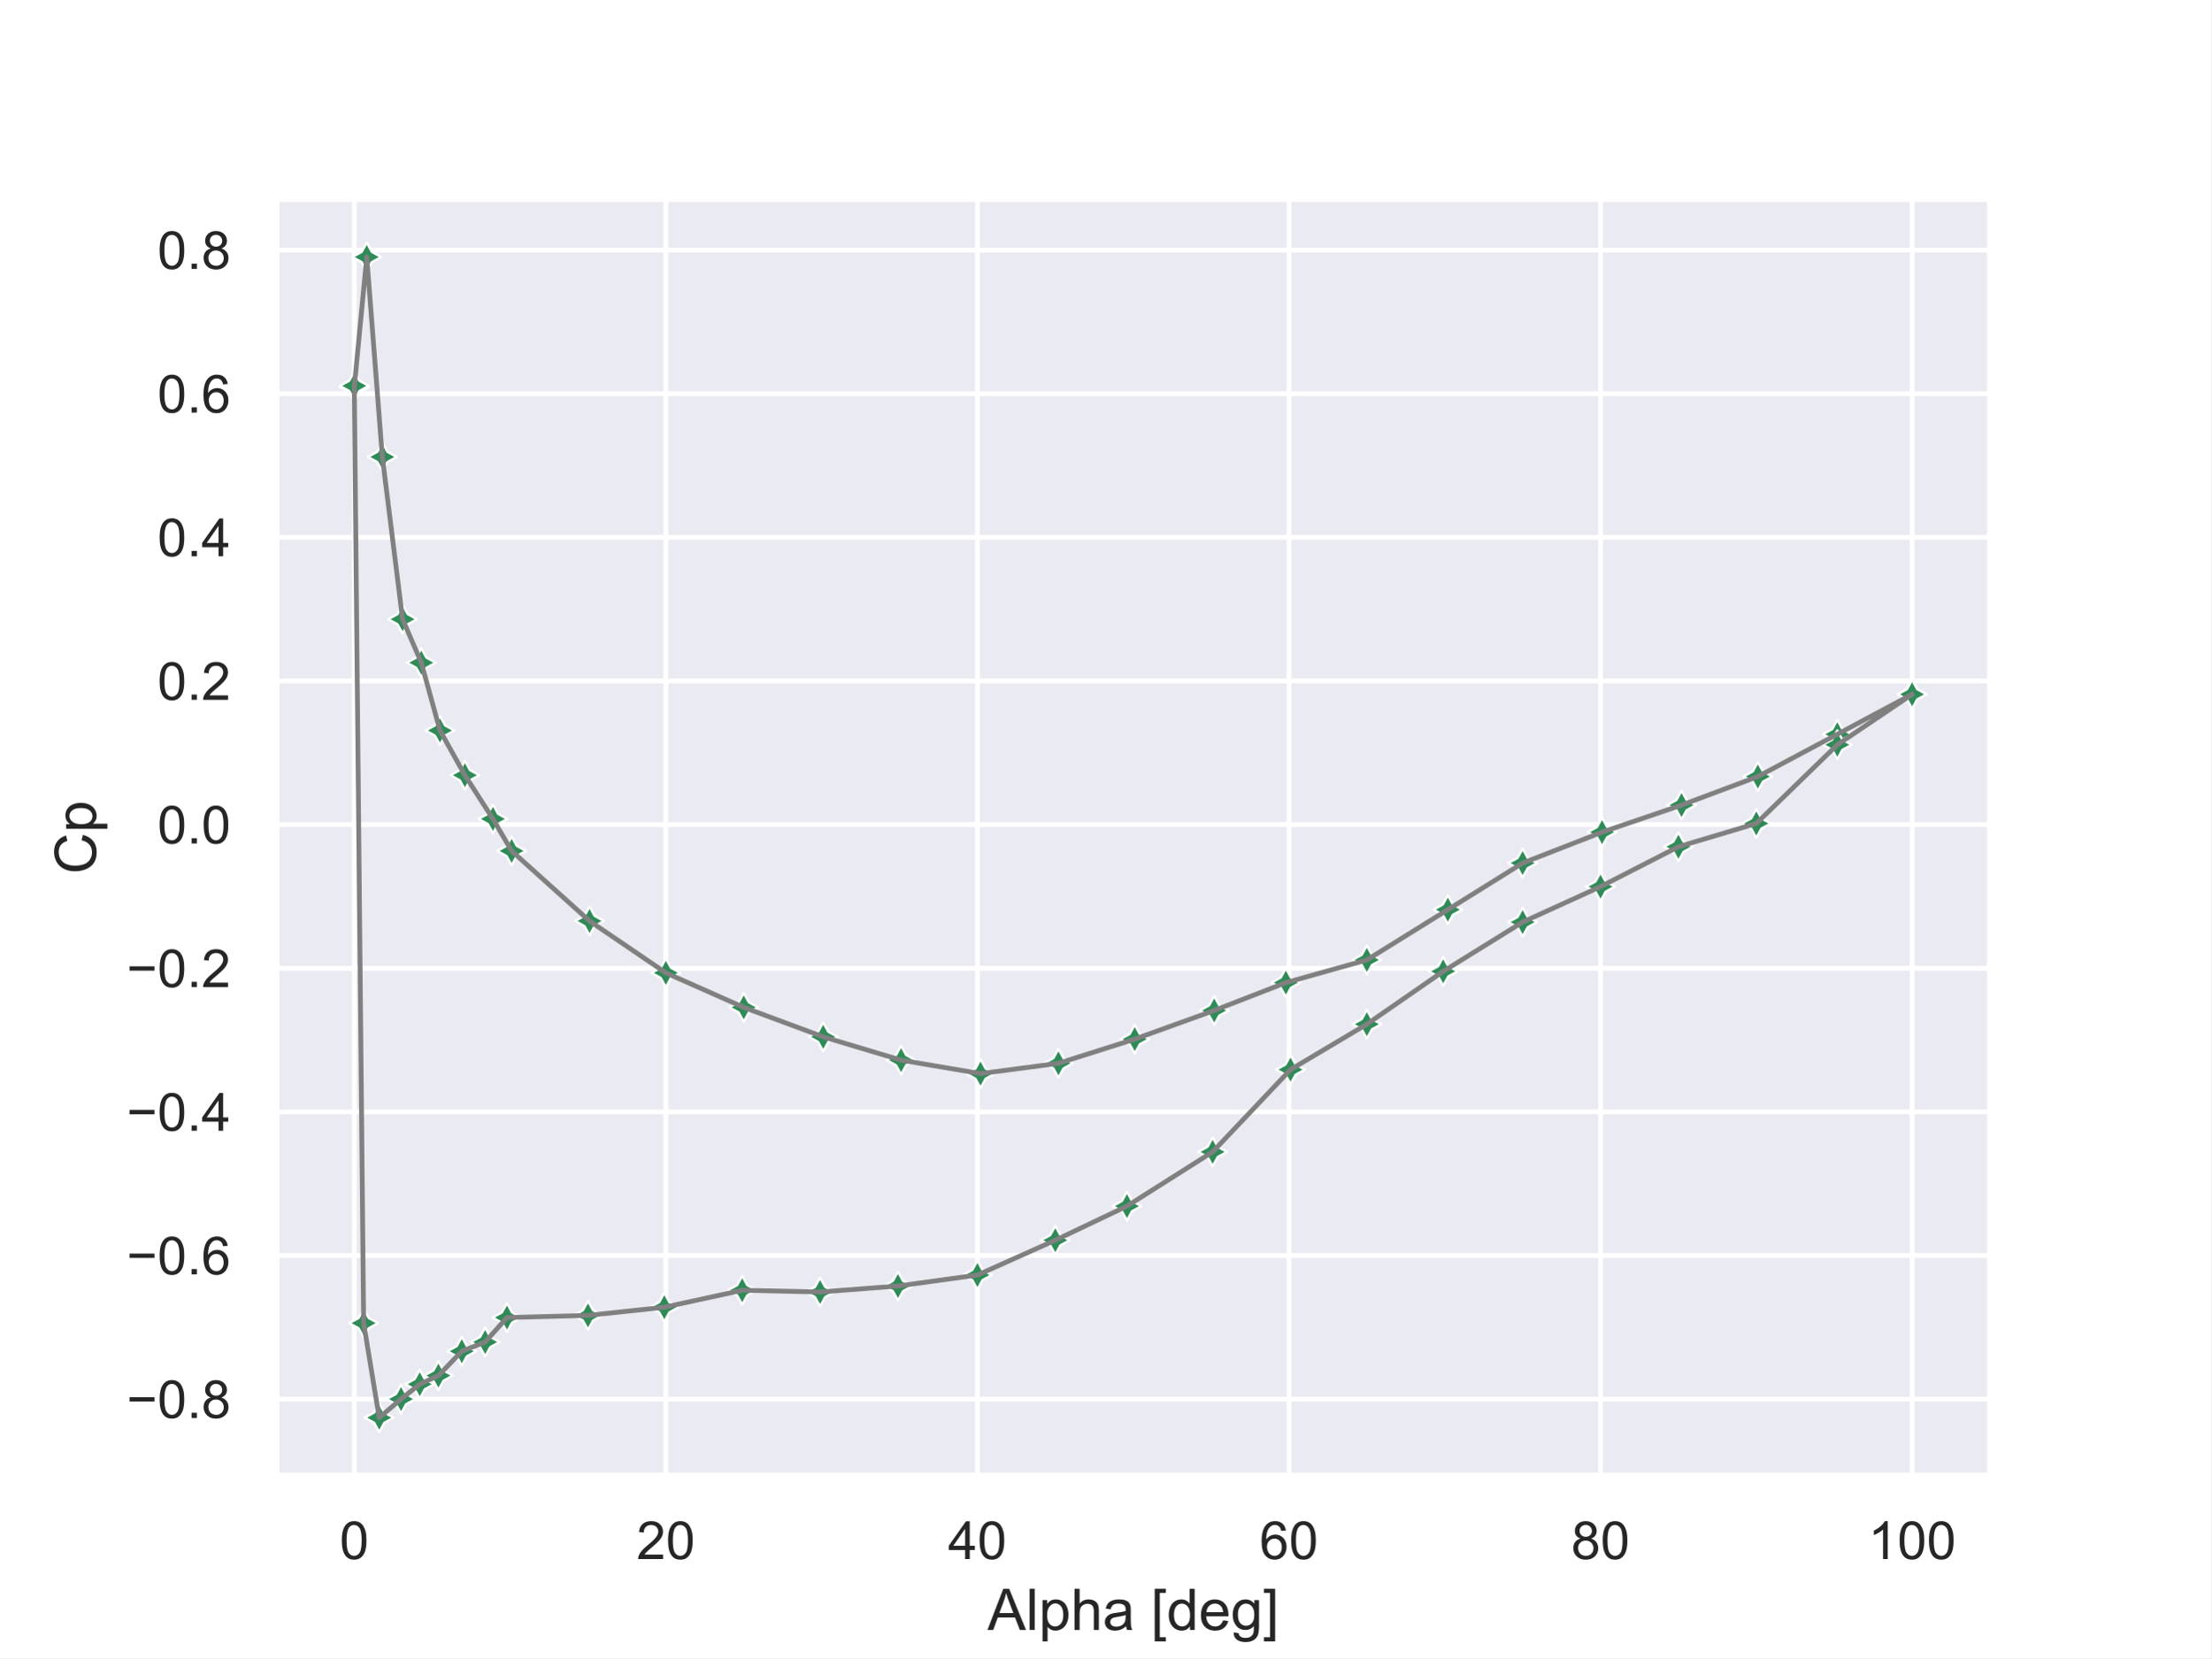
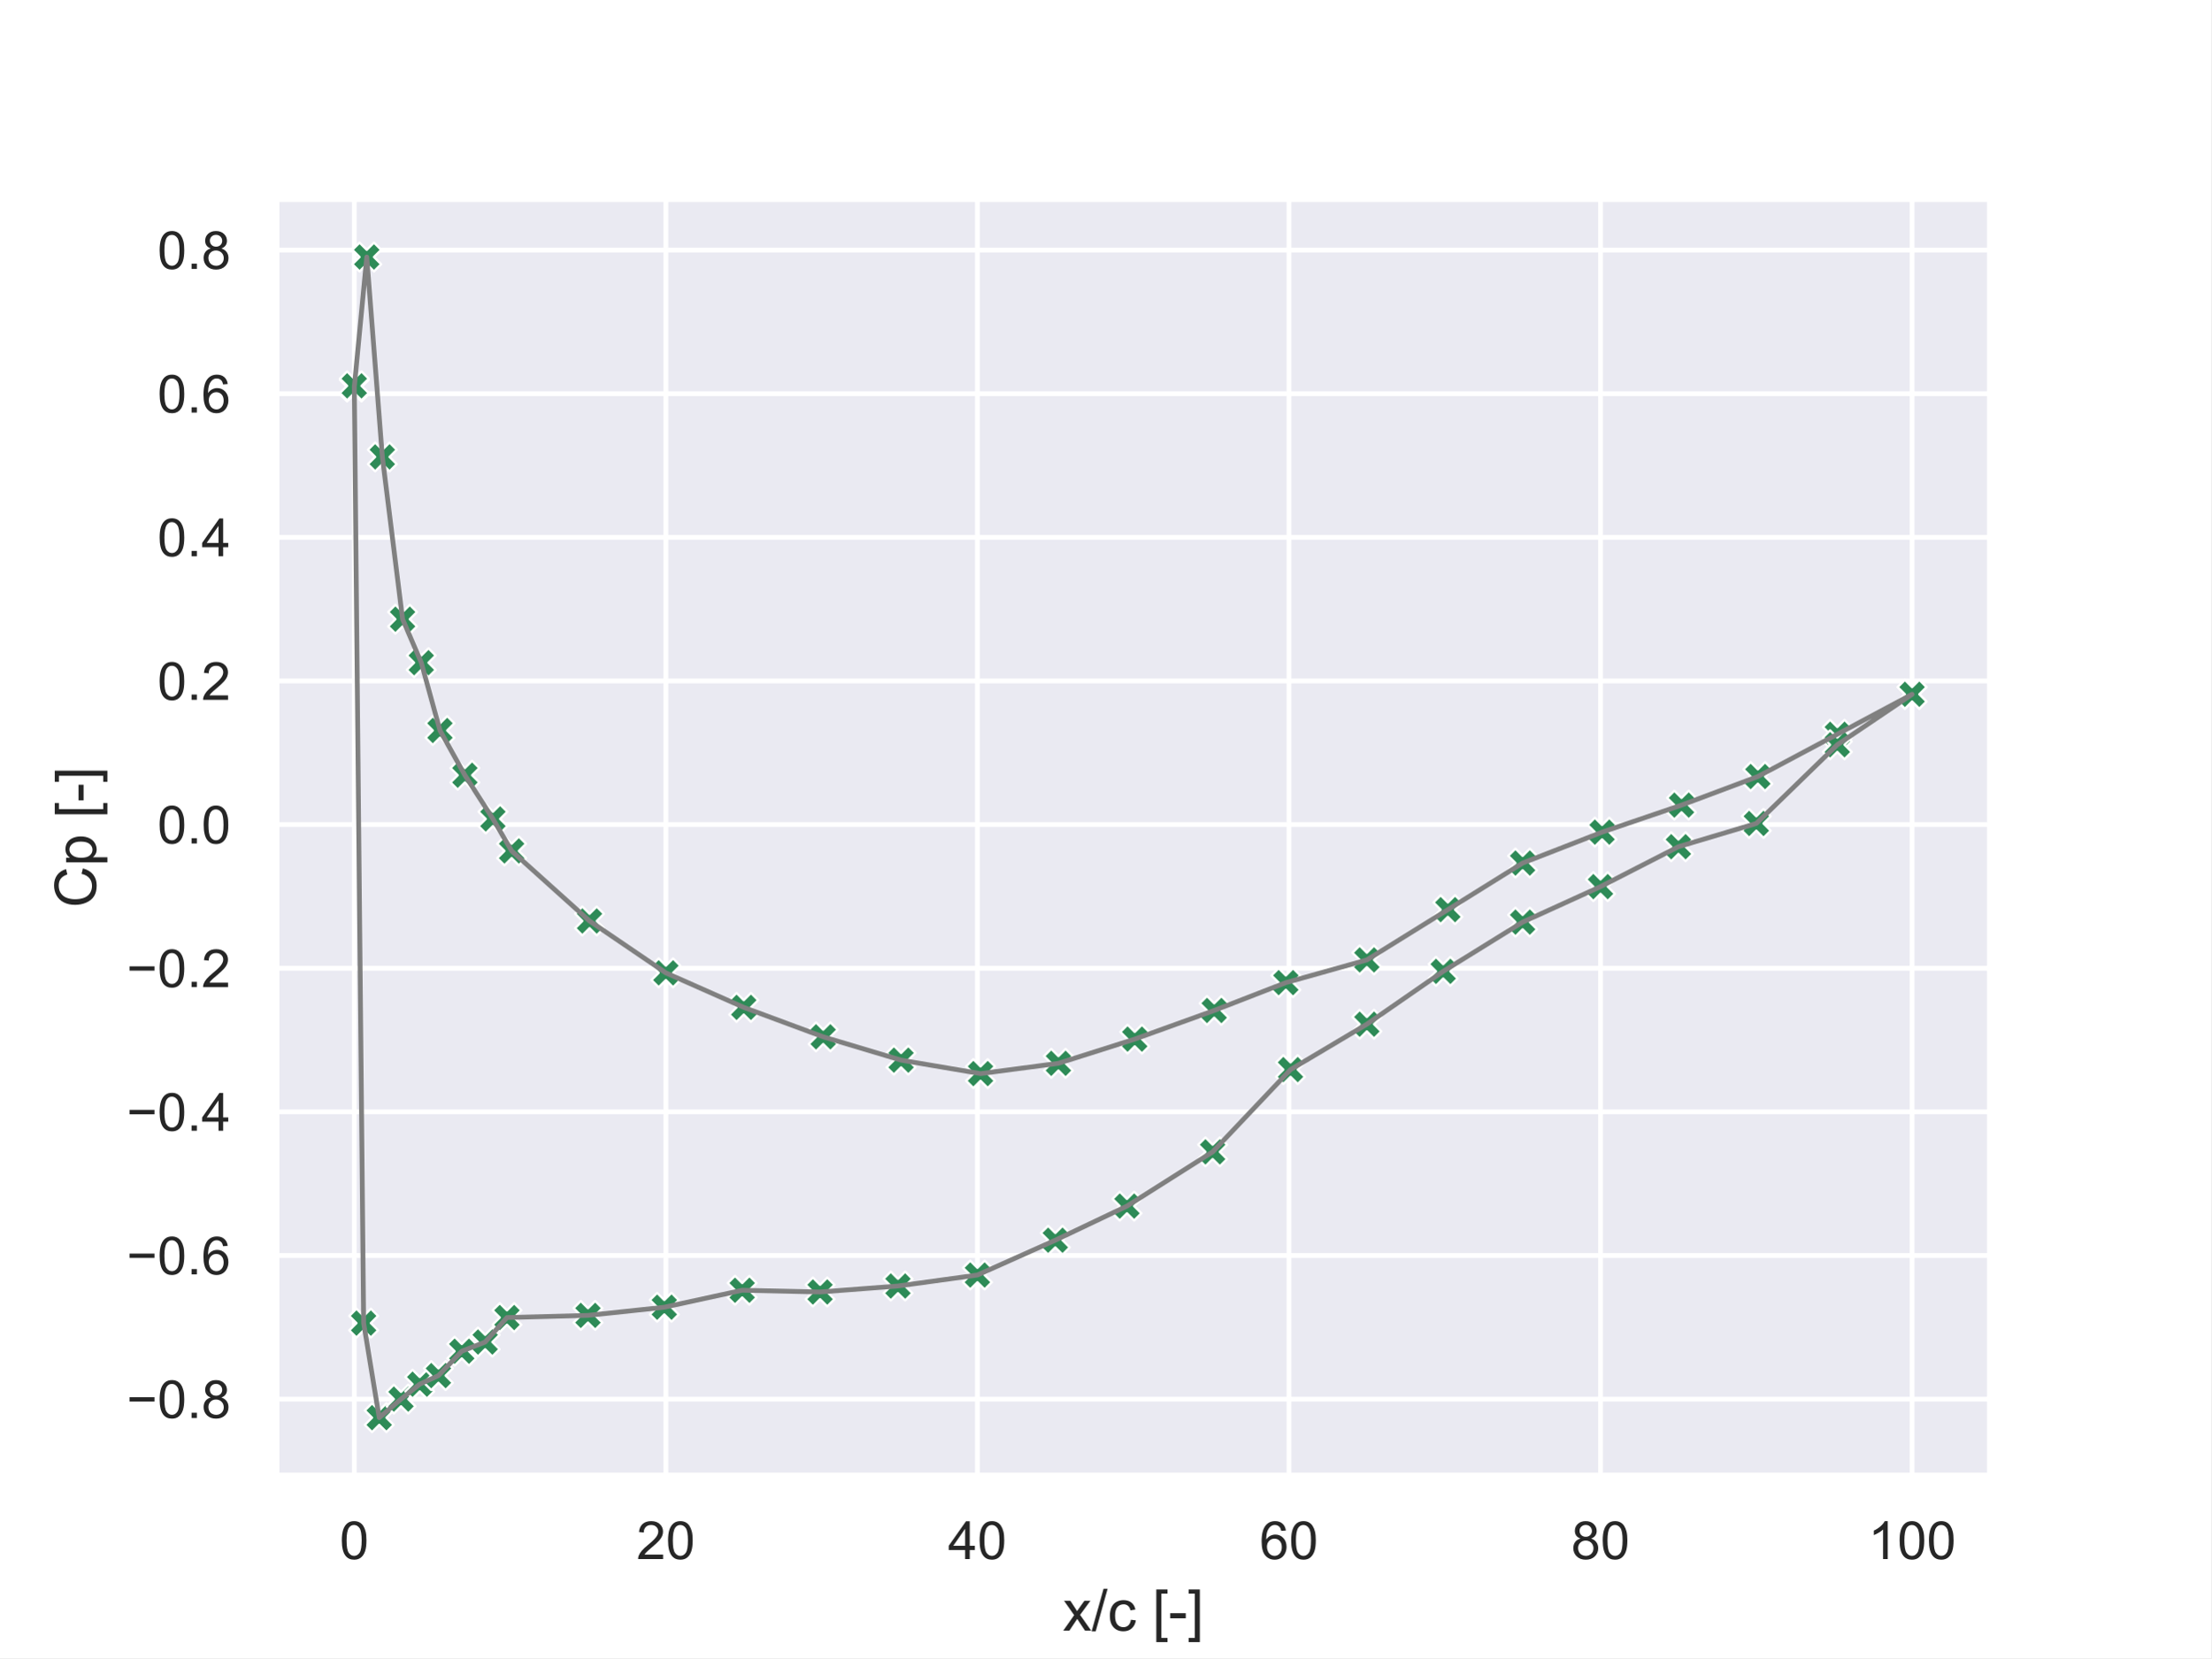
<svg xmlns="http://www.w3.org/2000/svg" xmlns:xlink="http://www.w3.org/1999/xlink" width="460.8pt" height="345.6pt" viewBox="0 0 460.8 345.6" version="1.1">
  <defs>
    <style type="text/css">*{stroke-linejoin: round; stroke-linecap: butt}</style>
  </defs>
  <g id="figure_1">
    <g id="patch_1">
      <path d="M 0 345.6  L 460.8 345.6  L 460.8 0  L 0 0  z " style="fill: #ffffff" />
    </g>
    <g id="axes_1">
      <g id="patch_2">
        <path d="M 57.6 307.584  L 414.72 307.584  L 414.72 41.472  L 57.6 41.472  z " style="fill: #eaeaf2" />
      </g>
      <g id="matplotlib.axis_1">
        <g id="xtick_1">
          <g id="line2d_1">
-             <path d="M 73.833 307.584  L 73.833 41.472  " clip-path="url(#pfc64936702)" style="fill: none; stroke: #ffffff; stroke-linecap: round" />
+             <path d="M 73.833 307.584  L 73.833 41.472  " clip-path="url(#pe7a96b6e66)" style="fill: none; stroke: #ffffff; stroke-linecap: round" />
          </g>
          <g id="text_1">
            <g style="fill: #262626" transform="translate(70.77421 324.9576) scale(0.11 -0.11)">
              <defs>
                <path id="ArialMT-30" d="M 266 2259  Q 266 3072 433 3567  Q 600 4063 929 4331  Q 1259 4600 1759 4600  Q 2128 4600 2406 4451  Q 2684 4303 2865 4023  Q 3047 3744 3150 3342  Q 3253 2941 3253 2259  Q 3253 1453 3087 958  Q 2922 463 2592 192  Q 2263 -78 1759 -78  Q 1097 -78 719 397  Q 266 969 266 2259  z M 844 2259  Q 844 1131 1108 757  Q 1372 384 1759 384  Q 2147 384 2411 759  Q 2675 1134 2675 2259  Q 2675 3391 2411 3762  Q 2147 4134 1753 4134  Q 1366 4134 1134 3806  Q 844 3388 844 2259  z " transform="scale(0.015625)" />
              </defs>
              <use xlink:href="#ArialMT-30" />
            </g>
          </g>
        </g>
        <g id="xtick_2">
          <g id="line2d_2">
-             <path d="M 138.764 307.584  L 138.764 41.472  " clip-path="url(#pfc64936702)" style="fill: none; stroke: #ffffff; stroke-linecap: round" />
+             <path d="M 138.764 307.584  L 138.764 41.472  " clip-path="url(#pe7a96b6e66)" style="fill: none; stroke: #ffffff; stroke-linecap: round" />
          </g>
          <g id="text_2">
            <g style="fill: #262626" transform="translate(132.6466 324.9576) scale(0.11 -0.11)">
              <defs>
                <path id="ArialMT-32" d="M 3222 541  L 3222 0  L 194 0  Q 188 203 259 391  Q 375 700 629 1000  Q 884 1300 1366 1694  Q 2113 2306 2375 2664  Q 2638 3022 2638 3341  Q 2638 3675 2398 3904  Q 2159 4134 1775 4134  Q 1369 4134 1125 3890  Q 881 3647 878 3216  L 300 3275  Q 359 3922 746 4261  Q 1134 4600 1788 4600  Q 2447 4600 2831 4234  Q 3216 3869 3216 3328  Q 3216 3053 3103 2787  Q 2991 2522 2730 2228  Q 2469 1934 1863 1422  Q 1356 997 1212 845  Q 1069 694 975 541  L 3222 541  z " transform="scale(0.015625)" />
              </defs>
              <use xlink:href="#ArialMT-32" />
              <use xlink:href="#ArialMT-30" x="55.615" />
            </g>
          </g>
        </g>
        <g id="xtick_3">
          <g id="line2d_3">
-             <path d="M 203.695 307.584  L 203.695 41.472  " clip-path="url(#pfc64936702)" style="fill: none; stroke: #ffffff; stroke-linecap: round" />
+             <path d="M 203.695 307.584  L 203.695 41.472  " clip-path="url(#pe7a96b6e66)" style="fill: none; stroke: #ffffff; stroke-linecap: round" />
          </g>
          <g id="text_3">
            <g style="fill: #262626" transform="translate(197.5775 324.9576) scale(0.11 -0.11)">
              <defs>
                <path id="ArialMT-34" d="M 2069 0  L 2069 1097  L 81 1097  L 81 1613  L 2172 4581  L 2631 4581  L 2631 1613  L 3250 1613  L 3250 1097  L 2631 1097  L 2631 0  L 2069 0  z M 2069 1613  L 2069 3678  L 634 1613  L 2069 1613  z " transform="scale(0.015625)" />
              </defs>
              <use xlink:href="#ArialMT-34" />
              <use xlink:href="#ArialMT-30" x="55.615" />
            </g>
          </g>
        </g>
        <g id="xtick_4">
          <g id="line2d_4">
-             <path d="M 268.625 307.584  L 268.625 41.472  " clip-path="url(#pfc64936702)" style="fill: none; stroke: #ffffff; stroke-linecap: round" />
+             <path d="M 268.625 307.584  L 268.625 41.472  " clip-path="url(#pe7a96b6e66)" style="fill: none; stroke: #ffffff; stroke-linecap: round" />
          </g>
          <g id="text_4">
            <g style="fill: #262626" transform="translate(262.5084 324.9576) scale(0.11 -0.11)">
              <defs>
                <path id="ArialMT-36" d="M 3184 3459  L 2625 3416  Q 2550 3747 2413 3897  Q 2184 4138 1850 4138  Q 1581 4138 1378 3988  Q 1113 3794 959 3422  Q 806 3050 800 2363  Q 1003 2672 1297 2822  Q 1591 2972 1913 2972  Q 2475 2972 2870 2558  Q 3266 2144 3266 1488  Q 3266 1056 3080 686  Q 2894 316 2569 119  Q 2244 -78 1831 -78  Q 1128 -78 684 439  Q 241 956 241 2144  Q 241 3472 731 4075  Q 1159 4600 1884 4600  Q 2425 4600 2770 4297  Q 3116 3994 3184 3459  z M 888 1484  Q 888 1194 1011 928  Q 1134 663 1356 523  Q 1578 384 1822 384  Q 2178 384 2434 671  Q 2691 959 2691 1453  Q 2691 1928 2437 2201  Q 2184 2475 1800 2475  Q 1419 2475 1153 2201  Q 888 1928 888 1484  z " transform="scale(0.015625)" />
              </defs>
              <use xlink:href="#ArialMT-36" />
              <use xlink:href="#ArialMT-30" x="55.615" />
            </g>
          </g>
        </g>
        <g id="xtick_5">
          <g id="line2d_5">
-             <path d="M 333.556 307.584  L 333.556 41.472  " clip-path="url(#pfc64936702)" style="fill: none; stroke: #ffffff; stroke-linecap: round" />
+             <path d="M 333.556 307.584  L 333.556 41.472  " clip-path="url(#pe7a96b6e66)" style="fill: none; stroke: #ffffff; stroke-linecap: round" />
          </g>
          <g id="text_5">
            <g style="fill: #262626" transform="translate(327.4393 324.9576) scale(0.11 -0.11)">
              <defs>
                <path id="ArialMT-38" d="M 1131 2484  Q 781 2613 612 2850  Q 444 3088 444 3419  Q 444 3919 803 4259  Q 1163 4600 1759 4600  Q 2359 4600 2725 4251  Q 3091 3903 3091 3403  Q 3091 3084 2923 2848  Q 2756 2613 2416 2484  Q 2838 2347 3058 2040  Q 3278 1734 3278 1309  Q 3278 722 2862 322  Q 2447 -78 1769 -78  Q 1091 -78 675 323  Q 259 725 259 1325  Q 259 1772 486 2073  Q 713 2375 1131 2484  z M 1019 3438  Q 1019 3113 1228 2906  Q 1438 2700 1772 2700  Q 2097 2700 2305 2904  Q 2513 3109 2513 3406  Q 2513 3716 2298 3927  Q 2084 4138 1766 4138  Q 1444 4138 1231 3931  Q 1019 3725 1019 3438  z M 838 1322  Q 838 1081 952 856  Q 1066 631 1291 507  Q 1516 384 1775 384  Q 2178 384 2440 643  Q 2703 903 2703 1303  Q 2703 1709 2433 1975  Q 2163 2241 1756 2241  Q 1359 2241 1098 1978  Q 838 1716 838 1322  z " transform="scale(0.015625)" />
              </defs>
              <use xlink:href="#ArialMT-38" />
              <use xlink:href="#ArialMT-30" x="55.615" />
            </g>
          </g>
        </g>
        <g id="xtick_6">
          <g id="line2d_6">
-             <path d="M 398.487 307.584  L 398.487 41.472  " clip-path="url(#pfc64936702)" style="fill: none; stroke: #ffffff; stroke-linecap: round" />
+             <path d="M 398.487 307.584  L 398.487 41.472  " clip-path="url(#pe7a96b6e66)" style="fill: none; stroke: #ffffff; stroke-linecap: round" />
          </g>
          <g id="text_6">
            <g style="fill: #262626" transform="translate(389.3117 324.9576) scale(0.11 -0.11)">
              <defs>
                <path id="ArialMT-31" d="M 2384 0  L 1822 0  L 1822 3584  Q 1619 3391 1289 3197  Q 959 3003 697 2906  L 697 3450  Q 1169 3672 1522 3987  Q 1875 4303 2022 4600  L 2384 4600  L 2384 0  z " transform="scale(0.015625)" />
              </defs>
              <use xlink:href="#ArialMT-31" />
              <use xlink:href="#ArialMT-30" x="55.615" />
              <use xlink:href="#ArialMT-30" x="111.23" />
            </g>
          </g>
        </g>
        <g id="text_7">
-           <g style="fill: #262626" transform="translate(205.8047 339.7332) scale(0.12 -0.12)">
+           <g style="fill: #262626" transform="translate(221.4947 339.8795) scale(0.12 -0.12)">
            <defs>
-               <path id="ArialMT-41" d="M -9 0  L 1750 4581  L 2403 4581  L 4278 0  L 3588 0  L 3053 1388  L 1138 1388  L 634 0  L -9 0  z M 1313 1881  L 2866 1881  L 2388 3150  Q 2169 3728 2063 4100  Q 1975 3659 1816 3225  L 1313 1881  z " transform="scale(0.015625)" />
-               <path id="ArialMT-6c" d="M 409 0  L 409 4581  L 972 4581  L 972 0  L 409 0  z " transform="scale(0.015625)" />
-               <path id="ArialMT-70" d="M 422 -1272  L 422 3319  L 934 3319  L 934 2888  Q 1116 3141 1344 3267  Q 1572 3394 1897 3394  Q 2322 3394 2647 3175  Q 2972 2956 3137 2557  Q 3303 2159 3303 1684  Q 3303 1175 3120 767  Q 2938 359 2589 142  Q 2241 -75 1856 -75  Q 1575 -75 1351 44  Q 1128 163 984 344  L 984 -1272  L 422 -1272  z M 931 1641  Q 931 1000 1190 694  Q 1450 388 1819 388  Q 2194 388 2461 705  Q 2728 1022 2728 1688  Q 2728 2322 2467 2637  Q 2206 2953 1844 2953  Q 1484 2953 1207 2617  Q 931 2281 931 1641  z " transform="scale(0.015625)" />
-               <path id="ArialMT-68" d="M 422 0  L 422 4581  L 984 4581  L 984 2938  Q 1378 3394 1978 3394  Q 2347 3394 2619 3248  Q 2891 3103 3008 2847  Q 3125 2591 3125 2103  L 3125 0  L 2563 0  L 2563 2103  Q 2563 2525 2380 2717  Q 2197 2909 1863 2909  Q 1613 2909 1392 2779  Q 1172 2650 1078 2428  Q 984 2206 984 1816  L 984 0  L 422 0  z " transform="scale(0.015625)" />
-               <path id="ArialMT-61" d="M 2588 409  Q 2275 144 1986 34  Q 1697 -75 1366 -75  Q 819 -75 525 192  Q 231 459 231 875  Q 231 1119 342 1320  Q 453 1522 633 1644  Q 813 1766 1038 1828  Q 1203 1872 1538 1913  Q 2219 1994 2541 2106  Q 2544 2222 2544 2253  Q 2544 2597 2384 2738  Q 2169 2928 1744 2928  Q 1347 2928 1158 2789  Q 969 2650 878 2297  L 328 2372  Q 403 2725 575 2942  Q 747 3159 1072 3276  Q 1397 3394 1825 3394  Q 2250 3394 2515 3294  Q 2781 3194 2906 3042  Q 3031 2891 3081 2659  Q 3109 2516 3109 2141  L 3109 1391  Q 3109 606 3145 398  Q 3181 191 3288 0  L 2700 0  Q 2613 175 2588 409  z M 2541 1666  Q 2234 1541 1622 1453  Q 1275 1403 1131 1340  Q 988 1278 909 1158  Q 831 1038 831 891  Q 831 666 1001 516  Q 1172 366 1500 366  Q 1825 366 2078 508  Q 2331 650 2450 897  Q 2541 1088 2541 1459  L 2541 1666  z " transform="scale(0.015625)" />
+               <path id="ArialMT-78" d="M 47 0  L 1259 1725  L 138 3319  L 841 3319  L 1350 2541  Q 1494 2319 1581 2169  Q 1719 2375 1834 2534  L 2394 3319  L 3066 3319  L 1919 1756  L 3153 0  L 2463 0  L 1781 1031  L 1600 1309  L 728 0  L 47 0  z " transform="scale(0.015625)" />
+               <path id="ArialMT-2f" d="M 0 -78  L 1328 4659  L 1778 4659  L 453 -78  L 0 -78  z " transform="scale(0.015625)" />
+               <path id="ArialMT-63" d="M 2588 1216  L 3141 1144  Q 3050 572 2676 248  Q 2303 -75 1759 -75  Q 1078 -75 664 370  Q 250 816 250 1647  Q 250 2184 428 2587  Q 606 2991 970 3192  Q 1334 3394 1763 3394  Q 2303 3394 2647 3120  Q 2991 2847 3088 2344  L 2541 2259  Q 2463 2594 2264 2762  Q 2066 2931 1784 2931  Q 1359 2931 1093 2626  Q 828 2322 828 1663  Q 828 994 1084 691  Q 1341 388 1753 388  Q 2084 388 2306 591  Q 2528 794 2588 1216  z " transform="scale(0.015625)" />
              <path id="ArialMT-20" transform="scale(0.015625)" />
              <path id="ArialMT-5b" d="M 434 -1272  L 434 4581  L 1675 4581  L 1675 4116  L 997 4116  L 997 -806  L 1675 -806  L 1675 -1272  L 434 -1272  z " transform="scale(0.015625)" />
-               <path id="ArialMT-64" d="M 2575 0  L 2575 419  Q 2259 -75 1647 -75  Q 1250 -75 917 144  Q 584 363 401 755  Q 219 1147 219 1656  Q 219 2153 384 2558  Q 550 2963 881 3178  Q 1213 3394 1622 3394  Q 1922 3394 2156 3267  Q 2391 3141 2538 2938  L 2538 4581  L 3097 4581  L 3097 0  L 2575 0  z M 797 1656  Q 797 1019 1065 703  Q 1334 388 1700 388  Q 2069 388 2326 689  Q 2584 991 2584 1609  Q 2584 2291 2321 2609  Q 2059 2928 1675 2928  Q 1300 2928 1048 2622  Q 797 2316 797 1656  z " transform="scale(0.015625)" />
-               <path id="ArialMT-65" d="M 2694 1069  L 3275 997  Q 3138 488 2766 206  Q 2394 -75 1816 -75  Q 1088 -75 661 373  Q 234 822 234 1631  Q 234 2469 665 2931  Q 1097 3394 1784 3394  Q 2450 3394 2872 2941  Q 3294 2488 3294 1666  Q 3294 1616 3291 1516  L 816 1516  Q 847 969 1125 678  Q 1403 388 1819 388  Q 2128 388 2347 550  Q 2566 713 2694 1069  z M 847 1978  L 2700 1978  Q 2663 2397 2488 2606  Q 2219 2931 1791 2931  Q 1403 2931 1139 2672  Q 875 2413 847 1978  z " transform="scale(0.015625)" />
-               <path id="ArialMT-67" d="M 319 -275  L 866 -356  Q 900 -609 1056 -725  Q 1266 -881 1628 -881  Q 2019 -881 2231 -725  Q 2444 -569 2519 -288  Q 2563 -116 2559 434  Q 2191 0 1641 0  Q 956 0 581 494  Q 206 988 206 1678  Q 206 2153 378 2554  Q 550 2956 876 3175  Q 1203 3394 1644 3394  Q 2231 3394 2613 2919  L 2613 3319  L 3131 3319  L 3131 450  Q 3131 -325 2973 -648  Q 2816 -972 2473 -1159  Q 2131 -1347 1631 -1347  Q 1038 -1347 672 -1080  Q 306 -813 319 -275  z M 784 1719  Q 784 1066 1043 766  Q 1303 466 1694 466  Q 2081 466 2343 764  Q 2606 1063 2606 1700  Q 2606 2309 2336 2618  Q 2066 2928 1684 2928  Q 1309 2928 1046 2623  Q 784 2319 784 1719  z " transform="scale(0.015625)" />
+               <path id="ArialMT-2d" d="M 203 1375  L 203 1941  L 1931 1941  L 1931 1375  L 203 1375  z " transform="scale(0.015625)" />
              <path id="ArialMT-5d" d="M 1363 -1272  L 122 -1272  L 122 -806  L 800 -806  L 800 4116  L 122 4116  L 122 4581  L 1363 4581  L 1363 -1272  z " transform="scale(0.015625)" />
            </defs>
-             <use xlink:href="#ArialMT-41" />
-             <use xlink:href="#ArialMT-6c" x="66.699" />
-             <use xlink:href="#ArialMT-70" x="88.916" />
-             <use xlink:href="#ArialMT-68" x="144.531" />
-             <use xlink:href="#ArialMT-61" x="200.146" />
-             <use xlink:href="#ArialMT-20" x="255.762" />
-             <use xlink:href="#ArialMT-5b" x="283.545" />
-             <use xlink:href="#ArialMT-64" x="311.328" />
-             <use xlink:href="#ArialMT-65" x="366.943" />
-             <use xlink:href="#ArialMT-67" x="422.559" />
-             <use xlink:href="#ArialMT-5d" x="478.174" />
+             <use xlink:href="#ArialMT-78" />
+             <use xlink:href="#ArialMT-2f" x="50" />
+             <use xlink:href="#ArialMT-63" x="77.783" />
+             <use xlink:href="#ArialMT-20" x="127.783" />
+             <use xlink:href="#ArialMT-5b" x="155.566" />
+             <use xlink:href="#ArialMT-2d" x="183.35" />
+             <use xlink:href="#ArialMT-5d" x="216.65" />
          </g>
        </g>
      </g>
      <g id="matplotlib.axis_2">
        <g id="ytick_1">
          <g id="line2d_7">
-             <path d="M 57.6 291.622  L 414.72 291.622  " clip-path="url(#pfc64936702)" style="fill: none; stroke: #ffffff; stroke-linecap: round" />
+             <path d="M 57.6 291.622  L 414.72 291.622  " clip-path="url(#pe7a96b6e66)" style="fill: none; stroke: #ffffff; stroke-linecap: round" />
          </g>
          <g id="text_8">
            <g style="fill: #262626" transform="translate(26.38531 295.5583) scale(0.11 -0.11)">
              <defs>
                <path id="ArialMT-2212" d="M 3381 1997  L 356 1997  L 356 2522  L 3381 2522  L 3381 1997  z " transform="scale(0.015625)" />
                <path id="ArialMT-2e" d="M 581 0  L 581 641  L 1222 641  L 1222 0  L 581 0  z " transform="scale(0.015625)" />
              </defs>
              <use xlink:href="#ArialMT-2212" />
              <use xlink:href="#ArialMT-30" x="58.398" />
              <use xlink:href="#ArialMT-2e" x="114.014" />
              <use xlink:href="#ArialMT-38" x="141.797" />
            </g>
          </g>
        </g>
        <g id="ytick_2">
          <g id="line2d_8">
-             <path d="M 57.6 261.684  L 414.72 261.684  " clip-path="url(#pfc64936702)" style="fill: none; stroke: #ffffff; stroke-linecap: round" />
+             <path d="M 57.6 261.684  L 414.72 261.684  " clip-path="url(#pe7a96b6e66)" style="fill: none; stroke: #ffffff; stroke-linecap: round" />
          </g>
          <g id="text_9">
            <g style="fill: #262626" transform="translate(26.38531 265.6203) scale(0.11 -0.11)">
              <use xlink:href="#ArialMT-2212" />
              <use xlink:href="#ArialMT-30" x="58.398" />
              <use xlink:href="#ArialMT-2e" x="114.014" />
              <use xlink:href="#ArialMT-36" x="141.797" />
            </g>
          </g>
        </g>
        <g id="ytick_3">
          <g id="line2d_9">
-             <path d="M 57.6 231.746  L 414.72 231.746  " clip-path="url(#pfc64936702)" style="fill: none; stroke: #ffffff; stroke-linecap: round" />
+             <path d="M 57.6 231.746  L 414.72 231.746  " clip-path="url(#pe7a96b6e66)" style="fill: none; stroke: #ffffff; stroke-linecap: round" />
          </g>
          <g id="text_10">
            <g style="fill: #262626" transform="translate(26.38531 235.6823) scale(0.11 -0.11)">
              <use xlink:href="#ArialMT-2212" />
              <use xlink:href="#ArialMT-30" x="58.398" />
              <use xlink:href="#ArialMT-2e" x="114.014" />
              <use xlink:href="#ArialMT-34" x="141.797" />
            </g>
          </g>
        </g>
        <g id="ytick_4">
          <g id="line2d_10">
-             <path d="M 57.6 201.808  L 414.72 201.808  " clip-path="url(#pfc64936702)" style="fill: none; stroke: #ffffff; stroke-linecap: round" />
+             <path d="M 57.6 201.808  L 414.72 201.808  " clip-path="url(#pe7a96b6e66)" style="fill: none; stroke: #ffffff; stroke-linecap: round" />
          </g>
          <g id="text_11">
            <g style="fill: #262626" transform="translate(26.38531 205.7443) scale(0.11 -0.11)">
              <use xlink:href="#ArialMT-2212" />
              <use xlink:href="#ArialMT-30" x="58.398" />
              <use xlink:href="#ArialMT-2e" x="114.014" />
              <use xlink:href="#ArialMT-32" x="141.797" />
            </g>
          </g>
        </g>
        <g id="ytick_5">
          <g id="line2d_11">
-             <path d="M 57.6 171.87  L 414.72 171.87  " clip-path="url(#pfc64936702)" style="fill: none; stroke: #ffffff; stroke-linecap: round" />
+             <path d="M 57.6 171.87  L 414.72 171.87  " clip-path="url(#pe7a96b6e66)" style="fill: none; stroke: #ffffff; stroke-linecap: round" />
          </g>
          <g id="text_12">
            <g style="fill: #262626" transform="translate(32.81 175.8063) scale(0.11 -0.11)">
              <use xlink:href="#ArialMT-30" />
              <use xlink:href="#ArialMT-2e" x="55.615" />
              <use xlink:href="#ArialMT-30" x="83.398" />
            </g>
          </g>
        </g>
        <g id="ytick_6">
          <g id="line2d_12">
-             <path d="M 57.6 141.932  L 414.72 141.932  " clip-path="url(#pfc64936702)" style="fill: none; stroke: #ffffff; stroke-linecap: round" />
+             <path d="M 57.6 141.932  L 414.72 141.932  " clip-path="url(#pe7a96b6e66)" style="fill: none; stroke: #ffffff; stroke-linecap: round" />
          </g>
          <g id="text_13">
            <g style="fill: #262626" transform="translate(32.81 145.8683) scale(0.11 -0.11)">
              <use xlink:href="#ArialMT-30" />
              <use xlink:href="#ArialMT-2e" x="55.615" />
              <use xlink:href="#ArialMT-32" x="83.398" />
            </g>
          </g>
        </g>
        <g id="ytick_7">
          <g id="line2d_13">
-             <path d="M 57.6 111.994  L 414.72 111.994  " clip-path="url(#pfc64936702)" style="fill: none; stroke: #ffffff; stroke-linecap: round" />
+             <path d="M 57.6 111.994  L 414.72 111.994  " clip-path="url(#pe7a96b6e66)" style="fill: none; stroke: #ffffff; stroke-linecap: round" />
          </g>
          <g id="text_14">
            <g style="fill: #262626" transform="translate(32.81 115.9303) scale(0.11 -0.11)">
              <use xlink:href="#ArialMT-30" />
              <use xlink:href="#ArialMT-2e" x="55.615" />
              <use xlink:href="#ArialMT-34" x="83.398" />
            </g>
          </g>
        </g>
        <g id="ytick_8">
          <g id="line2d_14">
-             <path d="M 57.6 82.056  L 414.72 82.056  " clip-path="url(#pfc64936702)" style="fill: none; stroke: #ffffff; stroke-linecap: round" />
+             <path d="M 57.6 82.056  L 414.72 82.056  " clip-path="url(#pe7a96b6e66)" style="fill: none; stroke: #ffffff; stroke-linecap: round" />
          </g>
          <g id="text_15">
            <g style="fill: #262626" transform="translate(32.81 85.9923) scale(0.11 -0.11)">
              <use xlink:href="#ArialMT-30" />
              <use xlink:href="#ArialMT-2e" x="55.615" />
              <use xlink:href="#ArialMT-36" x="83.398" />
            </g>
          </g>
        </g>
        <g id="ytick_9">
          <g id="line2d_15">
-             <path d="M 57.6 52.118  L 414.72 52.118  " clip-path="url(#pfc64936702)" style="fill: none; stroke: #ffffff; stroke-linecap: round" />
+             <path d="M 57.6 52.118  L 414.72 52.118  " clip-path="url(#pe7a96b6e66)" style="fill: none; stroke: #ffffff; stroke-linecap: round" />
          </g>
          <g id="text_16">
            <g style="fill: #262626" transform="translate(32.81 56.0543) scale(0.11 -0.11)">
              <use xlink:href="#ArialMT-30" />
              <use xlink:href="#ArialMT-2e" x="55.615" />
              <use xlink:href="#ArialMT-38" x="83.398" />
            </g>
          </g>
        </g>
        <g id="text_17">
-           <g style="fill: #262626" transform="translate(20.00031 182.1977) rotate(-90) scale(0.12 -0.12)">
+           <g style="fill: #262626" transform="translate(20.00031 189.1961) rotate(-90) scale(0.12 -0.12)">
            <defs>
              <path id="ArialMT-43" d="M 3763 1606  L 4369 1453  Q 4178 706 3683 314  Q 3188 -78 2472 -78  Q 1731 -78 1267 223  Q 803 525 561 1097  Q 319 1669 319 2325  Q 319 3041 592 3573  Q 866 4106 1370 4382  Q 1875 4659 2481 4659  Q 3169 4659 3637 4309  Q 4106 3959 4291 3325  L 3694 3184  Q 3534 3684 3231 3912  Q 2928 4141 2469 4141  Q 1941 4141 1586 3887  Q 1231 3634 1087 3207  Q 944 2781 944 2328  Q 944 1744 1114 1308  Q 1284 872 1643 656  Q 2003 441 2422 441  Q 2931 441 3284 734  Q 3638 1028 3763 1606  z " transform="scale(0.015625)" />
+               <path id="ArialMT-70" d="M 422 -1272  L 422 3319  L 934 3319  L 934 2888  Q 1116 3141 1344 3267  Q 1572 3394 1897 3394  Q 2322 3394 2647 3175  Q 2972 2956 3137 2557  Q 3303 2159 3303 1684  Q 3303 1175 3120 767  Q 2938 359 2589 142  Q 2241 -75 1856 -75  Q 1575 -75 1351 44  Q 1128 163 984 344  L 984 -1272  L 422 -1272  z M 931 1641  Q 931 1000 1190 694  Q 1450 388 1819 388  Q 2194 388 2461 705  Q 2728 1022 2728 1688  Q 2728 2322 2467 2637  Q 2206 2953 1844 2953  Q 1484 2953 1207 2617  Q 931 2281 931 1641  z " transform="scale(0.015625)" />
            </defs>
            <use xlink:href="#ArialMT-43" />
            <use xlink:href="#ArialMT-70" x="72.217" />
+             <use xlink:href="#ArialMT-20" x="127.832" />
+             <use xlink:href="#ArialMT-5b" x="155.615" />
+             <use xlink:href="#ArialMT-2d" x="183.398" />
+             <use xlink:href="#ArialMT-5d" x="216.699" />
          </g>
        </g>
      </g>
      <g id="PathCollection_1">
        <defs>
-           <path id="mcf111891fd" d="M 0 -3  L -1.061 -1.061  L -3 -0  L -1.061 1.061  L -0 3  L 1.061 1.061  L 3 0  L 1.061 -1.061  z " style="stroke: #ffffff; stroke-width: 0.48" />
+           <path id="md5ad5394db" d="M -1.5 3  L 0 1.5  L 1.5 3  L 3 1.5  L 1.5 0  L 3 -1.5  L 1.5 -3  L 0 -1.5  L -1.5 -3  L -3 -1.5  L -1.5 0  L -3 1.5  z " style="stroke: #ffffff; stroke-width: 0.48" />
        </defs>
-         <g clip-path="url(#pfc64936702)">
-           <use xlink:href="#mcf111891fd" x="398.487" y="144.71" style="fill: #2e8b57; stroke: #ffffff; stroke-width: 0.48" />
-           <use xlink:href="#mcf111891fd" x="382.904" y="153.039" style="fill: #2e8b57; stroke: #ffffff; stroke-width: 0.48" />
-           <use xlink:href="#mcf111891fd" x="366.346" y="161.852" style="fill: #2e8b57; stroke: #ffffff; stroke-width: 0.48" />
-           <use xlink:href="#mcf111891fd" x="350.438" y="167.808" style="fill: #2e8b57; stroke: #ffffff; stroke-width: 0.48" />
-           <use xlink:href="#mcf111891fd" x="333.881" y="173.444" style="fill: #2e8b57; stroke: #ffffff; stroke-width: 0.48" />
-           <use xlink:href="#mcf111891fd" x="317.324" y="179.887" style="fill: #2e8b57; stroke: #ffffff; stroke-width: 0.48" />
-           <use xlink:href="#mcf111891fd" x="301.74" y="189.599" style="fill: #2e8b57; stroke: #ffffff; stroke-width: 0.48" />
-           <use xlink:href="#mcf111891fd" x="284.858" y="200.079" style="fill: #2e8b57; stroke: #ffffff; stroke-width: 0.48" />
-           <use xlink:href="#mcf111891fd" x="267.976" y="204.812" style="fill: #2e8b57; stroke: #ffffff; stroke-width: 0.48" />
-           <use xlink:href="#mcf111891fd" x="253.042" y="210.615" style="fill: #2e8b57; stroke: #ffffff; stroke-width: 0.48" />
-           <use xlink:href="#mcf111891fd" x="236.485" y="216.586" style="fill: #2e8b57; stroke: #ffffff; stroke-width: 0.48" />
-           <use xlink:href="#mcf111891fd" x="220.577" y="221.629" style="fill: #2e8b57; stroke: #ffffff; stroke-width: 0.48" />
-           <use xlink:href="#mcf111891fd" x="204.344" y="223.776" style="fill: #2e8b57; stroke: #ffffff; stroke-width: 0.48" />
-           <use xlink:href="#mcf111891fd" x="187.786" y="220.968" style="fill: #2e8b57; stroke: #ffffff; stroke-width: 0.48" />
-           <use xlink:href="#mcf111891fd" x="171.554" y="216.109" style="fill: #2e8b57; stroke: #ffffff; stroke-width: 0.48" />
-           <use xlink:href="#mcf111891fd" x="154.996" y="209.969" style="fill: #2e8b57; stroke: #ffffff; stroke-width: 0.48" />
-           <use xlink:href="#mcf111891fd" x="138.764" y="202.775" style="fill: #2e8b57; stroke: #ffffff; stroke-width: 0.48" />
-           <use xlink:href="#mcf111891fd" x="122.856" y="191.961" style="fill: #2e8b57; stroke: #ffffff; stroke-width: 0.48" />
-           <use xlink:href="#mcf111891fd" x="106.623" y="177.36" style="fill: #2e8b57; stroke: #ffffff; stroke-width: 0.48" />
-           <use xlink:href="#mcf111891fd" x="102.727" y="170.688" style="fill: #2e8b57; stroke: #ffffff; stroke-width: 0.48" />
-           <use xlink:href="#mcf111891fd" x="96.883" y="161.58" style="fill: #2e8b57; stroke: #ffffff; stroke-width: 0.48" />
-           <use xlink:href="#mcf111891fd" x="91.689" y="152.257" style="fill: #2e8b57; stroke: #ffffff; stroke-width: 0.48" />
-           <use xlink:href="#mcf111891fd" x="87.793" y="138.123" style="fill: #2e8b57; stroke: #ffffff; stroke-width: 0.48" />
-           <use xlink:href="#mcf111891fd" x="83.897" y="129.058" style="fill: #2e8b57; stroke: #ffffff; stroke-width: 0.48" />
-           <use xlink:href="#mcf111891fd" x="79.677" y="95.234" style="fill: #2e8b57; stroke: #ffffff; stroke-width: 0.48" />
-           <use xlink:href="#mcf111891fd" x="76.43" y="53.568" style="fill: #2e8b57; stroke: #ffffff; stroke-width: 0.48" />
-           <use xlink:href="#mcf111891fd" x="73.833" y="80.659" style="fill: #2e8b57; stroke: #ffffff; stroke-width: 0.48" />
-           <use xlink:href="#mcf111891fd" x="73.833" y="80.419" style="fill: #2e8b57; stroke: #ffffff; stroke-width: 0.48" />
-           <use xlink:href="#mcf111891fd" x="75.781" y="275.784" style="fill: #2e8b57; stroke: #ffffff; stroke-width: 0.48" />
-           <use xlink:href="#mcf111891fd" x="79.027" y="295.488" style="fill: #2e8b57; stroke: #ffffff; stroke-width: 0.48" />
-           <use xlink:href="#mcf111891fd" x="83.572" y="291.616" style="fill: #2e8b57; stroke: #ffffff; stroke-width: 0.48" />
-           <use xlink:href="#mcf111891fd" x="87.468" y="288.511" style="fill: #2e8b57; stroke: #ffffff; stroke-width: 0.48" />
-           <use xlink:href="#mcf111891fd" x="91.364" y="286.721" style="fill: #2e8b57; stroke: #ffffff; stroke-width: 0.48" />
-           <use xlink:href="#mcf111891fd" x="96.234" y="281.639" style="fill: #2e8b57; stroke: #ffffff; stroke-width: 0.48" />
-           <use xlink:href="#mcf111891fd" x="101.104" y="279.726" style="fill: #2e8b57; stroke: #ffffff; stroke-width: 0.48" />
-           <use xlink:href="#mcf111891fd" x="105.649" y="274.62" style="fill: #2e8b57; stroke: #ffffff; stroke-width: 0.48" />
-           <use xlink:href="#mcf111891fd" x="122.531" y="274.171" style="fill: #2e8b57; stroke: #ffffff; stroke-width: 0.48" />
-           <use xlink:href="#mcf111891fd" x="138.439" y="272.47" style="fill: #2e8b57; stroke: #ffffff; stroke-width: 0.48" />
-           <use xlink:href="#mcf111891fd" x="154.672" y="268.933" style="fill: #2e8b57; stroke: #ffffff; stroke-width: 0.48" />
-           <use xlink:href="#mcf111891fd" x="170.904" y="269.294" style="fill: #2e8b57; stroke: #ffffff; stroke-width: 0.48" />
-           <use xlink:href="#mcf111891fd" x="187.137" y="268.048" style="fill: #2e8b57; stroke: #ffffff; stroke-width: 0.48" />
-           <use xlink:href="#mcf111891fd" x="203.695" y="265.757" style="fill: #2e8b57; stroke: #ffffff; stroke-width: 0.48" />
-           <use xlink:href="#mcf111891fd" x="219.927" y="258.501" style="fill: #2e8b57; stroke: #ffffff; stroke-width: 0.48" />
-           <use xlink:href="#mcf111891fd" x="234.861" y="251.392" style="fill: #2e8b57; stroke: #ffffff; stroke-width: 0.48" />
-           <use xlink:href="#mcf111891fd" x="252.717" y="240.089" style="fill: #2e8b57; stroke: #ffffff; stroke-width: 0.48" />
-           <use xlink:href="#mcf111891fd" x="268.95" y="222.939" style="fill: #2e8b57; stroke: #ffffff; stroke-width: 0.48" />
-           <use xlink:href="#mcf111891fd" x="284.858" y="213.474" style="fill: #2e8b57; stroke: #ffffff; stroke-width: 0.48" />
-           <use xlink:href="#mcf111891fd" x="300.766" y="202.46" style="fill: #2e8b57; stroke: #ffffff; stroke-width: 0.48" />
-           <use xlink:href="#mcf111891fd" x="317.324" y="192.196" style="fill: #2e8b57; stroke: #ffffff; stroke-width: 0.48" />
-           <use xlink:href="#mcf111891fd" x="333.556" y="184.798" style="fill: #2e8b57; stroke: #ffffff; stroke-width: 0.48" />
-           <use xlink:href="#mcf111891fd" x="349.789" y="176.483" style="fill: #2e8b57; stroke: #ffffff; stroke-width: 0.48" />
-           <use xlink:href="#mcf111891fd" x="366.022" y="171.636" style="fill: #2e8b57; stroke: #ffffff; stroke-width: 0.48" />
-           <use xlink:href="#mcf111891fd" x="382.904" y="155.228" style="fill: #2e8b57; stroke: #ffffff; stroke-width: 0.48" />
-           <use xlink:href="#mcf111891fd" x="398.487" y="144.71" style="fill: #2e8b57; stroke: #ffffff; stroke-width: 0.48" />
+         <g clip-path="url(#pe7a96b6e66)">
+           <use xlink:href="#md5ad5394db" x="398.487" y="144.71" style="fill: #2e8b57; stroke: #ffffff; stroke-width: 0.48" />
+           <use xlink:href="#md5ad5394db" x="382.904" y="153.039" style="fill: #2e8b57; stroke: #ffffff; stroke-width: 0.48" />
+           <use xlink:href="#md5ad5394db" x="366.346" y="161.852" style="fill: #2e8b57; stroke: #ffffff; stroke-width: 0.48" />
+           <use xlink:href="#md5ad5394db" x="350.438" y="167.808" style="fill: #2e8b57; stroke: #ffffff; stroke-width: 0.48" />
+           <use xlink:href="#md5ad5394db" x="333.881" y="173.444" style="fill: #2e8b57; stroke: #ffffff; stroke-width: 0.48" />
+           <use xlink:href="#md5ad5394db" x="317.324" y="179.887" style="fill: #2e8b57; stroke: #ffffff; stroke-width: 0.48" />
+           <use xlink:href="#md5ad5394db" x="301.74" y="189.599" style="fill: #2e8b57; stroke: #ffffff; stroke-width: 0.48" />
+           <use xlink:href="#md5ad5394db" x="284.858" y="200.079" style="fill: #2e8b57; stroke: #ffffff; stroke-width: 0.48" />
+           <use xlink:href="#md5ad5394db" x="267.976" y="204.812" style="fill: #2e8b57; stroke: #ffffff; stroke-width: 0.48" />
+           <use xlink:href="#md5ad5394db" x="253.042" y="210.615" style="fill: #2e8b57; stroke: #ffffff; stroke-width: 0.48" />
+           <use xlink:href="#md5ad5394db" x="236.485" y="216.586" style="fill: #2e8b57; stroke: #ffffff; stroke-width: 0.48" />
+           <use xlink:href="#md5ad5394db" x="220.577" y="221.629" style="fill: #2e8b57; stroke: #ffffff; stroke-width: 0.48" />
+           <use xlink:href="#md5ad5394db" x="204.344" y="223.776" style="fill: #2e8b57; stroke: #ffffff; stroke-width: 0.48" />
+           <use xlink:href="#md5ad5394db" x="187.786" y="220.968" style="fill: #2e8b57; stroke: #ffffff; stroke-width: 0.48" />
+           <use xlink:href="#md5ad5394db" x="171.554" y="216.109" style="fill: #2e8b57; stroke: #ffffff; stroke-width: 0.48" />
+           <use xlink:href="#md5ad5394db" x="154.996" y="209.969" style="fill: #2e8b57; stroke: #ffffff; stroke-width: 0.48" />
+           <use xlink:href="#md5ad5394db" x="138.764" y="202.775" style="fill: #2e8b57; stroke: #ffffff; stroke-width: 0.48" />
+           <use xlink:href="#md5ad5394db" x="122.856" y="191.961" style="fill: #2e8b57; stroke: #ffffff; stroke-width: 0.48" />
+           <use xlink:href="#md5ad5394db" x="106.623" y="177.36" style="fill: #2e8b57; stroke: #ffffff; stroke-width: 0.48" />
+           <use xlink:href="#md5ad5394db" x="102.727" y="170.688" style="fill: #2e8b57; stroke: #ffffff; stroke-width: 0.48" />
+           <use xlink:href="#md5ad5394db" x="96.883" y="161.58" style="fill: #2e8b57; stroke: #ffffff; stroke-width: 0.48" />
+           <use xlink:href="#md5ad5394db" x="91.689" y="152.257" style="fill: #2e8b57; stroke: #ffffff; stroke-width: 0.48" />
+           <use xlink:href="#md5ad5394db" x="87.793" y="138.123" style="fill: #2e8b57; stroke: #ffffff; stroke-width: 0.48" />
+           <use xlink:href="#md5ad5394db" x="83.897" y="129.058" style="fill: #2e8b57; stroke: #ffffff; stroke-width: 0.48" />
+           <use xlink:href="#md5ad5394db" x="79.677" y="95.234" style="fill: #2e8b57; stroke: #ffffff; stroke-width: 0.48" />
+           <use xlink:href="#md5ad5394db" x="76.43" y="53.568" style="fill: #2e8b57; stroke: #ffffff; stroke-width: 0.48" />
+           <use xlink:href="#md5ad5394db" x="73.833" y="80.659" style="fill: #2e8b57; stroke: #ffffff; stroke-width: 0.48" />
+           <use xlink:href="#md5ad5394db" x="73.833" y="80.419" style="fill: #2e8b57; stroke: #ffffff; stroke-width: 0.48" />
+           <use xlink:href="#md5ad5394db" x="75.781" y="275.784" style="fill: #2e8b57; stroke: #ffffff; stroke-width: 0.48" />
+           <use xlink:href="#md5ad5394db" x="79.027" y="295.488" style="fill: #2e8b57; stroke: #ffffff; stroke-width: 0.48" />
+           <use xlink:href="#md5ad5394db" x="83.572" y="291.616" style="fill: #2e8b57; stroke: #ffffff; stroke-width: 0.48" />
+           <use xlink:href="#md5ad5394db" x="87.468" y="288.511" style="fill: #2e8b57; stroke: #ffffff; stroke-width: 0.48" />
+           <use xlink:href="#md5ad5394db" x="91.364" y="286.721" style="fill: #2e8b57; stroke: #ffffff; stroke-width: 0.48" />
+           <use xlink:href="#md5ad5394db" x="96.234" y="281.639" style="fill: #2e8b57; stroke: #ffffff; stroke-width: 0.48" />
+           <use xlink:href="#md5ad5394db" x="101.104" y="279.726" style="fill: #2e8b57; stroke: #ffffff; stroke-width: 0.48" />
+           <use xlink:href="#md5ad5394db" x="105.649" y="274.62" style="fill: #2e8b57; stroke: #ffffff; stroke-width: 0.48" />
+           <use xlink:href="#md5ad5394db" x="122.531" y="274.171" style="fill: #2e8b57; stroke: #ffffff; stroke-width: 0.48" />
+           <use xlink:href="#md5ad5394db" x="138.439" y="272.47" style="fill: #2e8b57; stroke: #ffffff; stroke-width: 0.48" />
+           <use xlink:href="#md5ad5394db" x="154.672" y="268.933" style="fill: #2e8b57; stroke: #ffffff; stroke-width: 0.48" />
+           <use xlink:href="#md5ad5394db" x="170.904" y="269.294" style="fill: #2e8b57; stroke: #ffffff; stroke-width: 0.48" />
+           <use xlink:href="#md5ad5394db" x="187.137" y="268.048" style="fill: #2e8b57; stroke: #ffffff; stroke-width: 0.48" />
+           <use xlink:href="#md5ad5394db" x="203.695" y="265.757" style="fill: #2e8b57; stroke: #ffffff; stroke-width: 0.48" />
+           <use xlink:href="#md5ad5394db" x="219.927" y="258.501" style="fill: #2e8b57; stroke: #ffffff; stroke-width: 0.48" />
+           <use xlink:href="#md5ad5394db" x="234.861" y="251.392" style="fill: #2e8b57; stroke: #ffffff; stroke-width: 0.48" />
+           <use xlink:href="#md5ad5394db" x="252.717" y="240.089" style="fill: #2e8b57; stroke: #ffffff; stroke-width: 0.48" />
+           <use xlink:href="#md5ad5394db" x="268.95" y="222.939" style="fill: #2e8b57; stroke: #ffffff; stroke-width: 0.48" />
+           <use xlink:href="#md5ad5394db" x="284.858" y="213.474" style="fill: #2e8b57; stroke: #ffffff; stroke-width: 0.48" />
+           <use xlink:href="#md5ad5394db" x="300.766" y="202.46" style="fill: #2e8b57; stroke: #ffffff; stroke-width: 0.48" />
+           <use xlink:href="#md5ad5394db" x="317.324" y="192.196" style="fill: #2e8b57; stroke: #ffffff; stroke-width: 0.48" />
+           <use xlink:href="#md5ad5394db" x="333.556" y="184.798" style="fill: #2e8b57; stroke: #ffffff; stroke-width: 0.48" />
+           <use xlink:href="#md5ad5394db" x="349.789" y="176.483" style="fill: #2e8b57; stroke: #ffffff; stroke-width: 0.48" />
+           <use xlink:href="#md5ad5394db" x="366.022" y="171.636" style="fill: #2e8b57; stroke: #ffffff; stroke-width: 0.48" />
+           <use xlink:href="#md5ad5394db" x="382.904" y="155.228" style="fill: #2e8b57; stroke: #ffffff; stroke-width: 0.48" />
+           <use xlink:href="#md5ad5394db" x="398.487" y="144.71" style="fill: #2e8b57; stroke: #ffffff; stroke-width: 0.48" />
        </g>
      </g>
      <g id="line2d_16">
-         <path d="M 398.487 144.71  L 382.904 153.039  L 366.346 161.852  L 350.438 167.808  L 333.881 173.444  L 317.324 179.887  L 301.74 189.599  L 284.858 200.079  L 267.976 204.812  L 253.042 210.615  L 236.485 216.586  L 220.577 221.629  L 204.344 223.776  L 187.786 220.968  L 171.554 216.109  L 154.996 209.969  L 138.764 202.775  L 122.856 191.961  L 106.623 177.36  L 102.727 170.688  L 96.883 161.58  L 91.689 152.257  L 87.793 138.123  L 83.897 129.058  L 79.677 95.234  L 76.43 53.568  L 73.833 80.659  L 73.833 80.419  L 75.781 275.784  L 79.027 295.488  L 83.572 291.616  L 87.468 288.511  L 91.364 286.721  L 96.234 281.639  L 101.104 279.726  L 105.649 274.62  L 122.531 274.171  L 138.439 272.47  L 154.672 268.933  L 170.904 269.294  L 187.137 268.048  L 203.695 265.757  L 219.927 258.501  L 234.861 251.392  L 252.717 240.089  L 268.95 222.939  L 284.858 213.474  L 300.766 202.46  L 317.324 192.196  L 333.556 184.798  L 349.789 176.483  L 366.022 171.636  L 382.904 155.228  L 398.487 144.71  " clip-path="url(#pfc64936702)" style="fill: none; stroke: #808080; stroke-linecap: round" />
+         <path d="M 398.487 144.71  L 382.904 153.039  L 366.346 161.852  L 350.438 167.808  L 333.881 173.444  L 317.324 179.887  L 301.74 189.599  L 284.858 200.079  L 267.976 204.812  L 253.042 210.615  L 236.485 216.586  L 220.577 221.629  L 204.344 223.776  L 187.786 220.968  L 171.554 216.109  L 154.996 209.969  L 138.764 202.775  L 122.856 191.961  L 106.623 177.36  L 102.727 170.688  L 96.883 161.58  L 91.689 152.257  L 87.793 138.123  L 83.897 129.058  L 79.677 95.234  L 76.43 53.568  L 73.833 80.659  L 73.833 80.419  L 75.781 275.784  L 79.027 295.488  L 83.572 291.616  L 87.468 288.511  L 91.364 286.721  L 96.234 281.639  L 101.104 279.726  L 105.649 274.62  L 122.531 274.171  L 138.439 272.47  L 154.672 268.933  L 170.904 269.294  L 187.137 268.048  L 203.695 265.757  L 219.927 258.501  L 234.861 251.392  L 252.717 240.089  L 268.95 222.939  L 284.858 213.474  L 300.766 202.46  L 317.324 192.196  L 333.556 184.798  L 349.789 176.483  L 366.022 171.636  L 382.904 155.228  L 398.487 144.71  " clip-path="url(#pe7a96b6e66)" style="fill: none; stroke: #808080; stroke-linecap: round" />
      </g>
      <g id="patch_3">
        <path d="M 57.6 307.584  L 57.6 41.472  " style="fill: none; stroke: #ffffff; stroke-width: 1.25; stroke-linejoin: miter; stroke-linecap: square" />
      </g>
      <g id="patch_4">
        <path d="M 414.72 307.584  L 414.72 41.472  " style="fill: none; stroke: #ffffff; stroke-width: 1.25; stroke-linejoin: miter; stroke-linecap: square" />
      </g>
      <g id="patch_5">
        <path d="M 57.6 307.584  L 414.72 307.584  " style="fill: none; stroke: #ffffff; stroke-width: 1.25; stroke-linejoin: miter; stroke-linecap: square" />
      </g>
      <g id="patch_6">
        <path d="M 57.6 41.472  L 414.72 41.472  " style="fill: none; stroke: #ffffff; stroke-width: 1.25; stroke-linejoin: miter; stroke-linecap: square" />
      </g>
    </g>
  </g>
  <defs>
-     <clipPath id="pfc64936702">
+     <clipPath id="pe7a96b6e66">
      <rect x="57.6" y="41.472" width="357.12" height="266.112" />
    </clipPath>
  </defs>
</svg>
